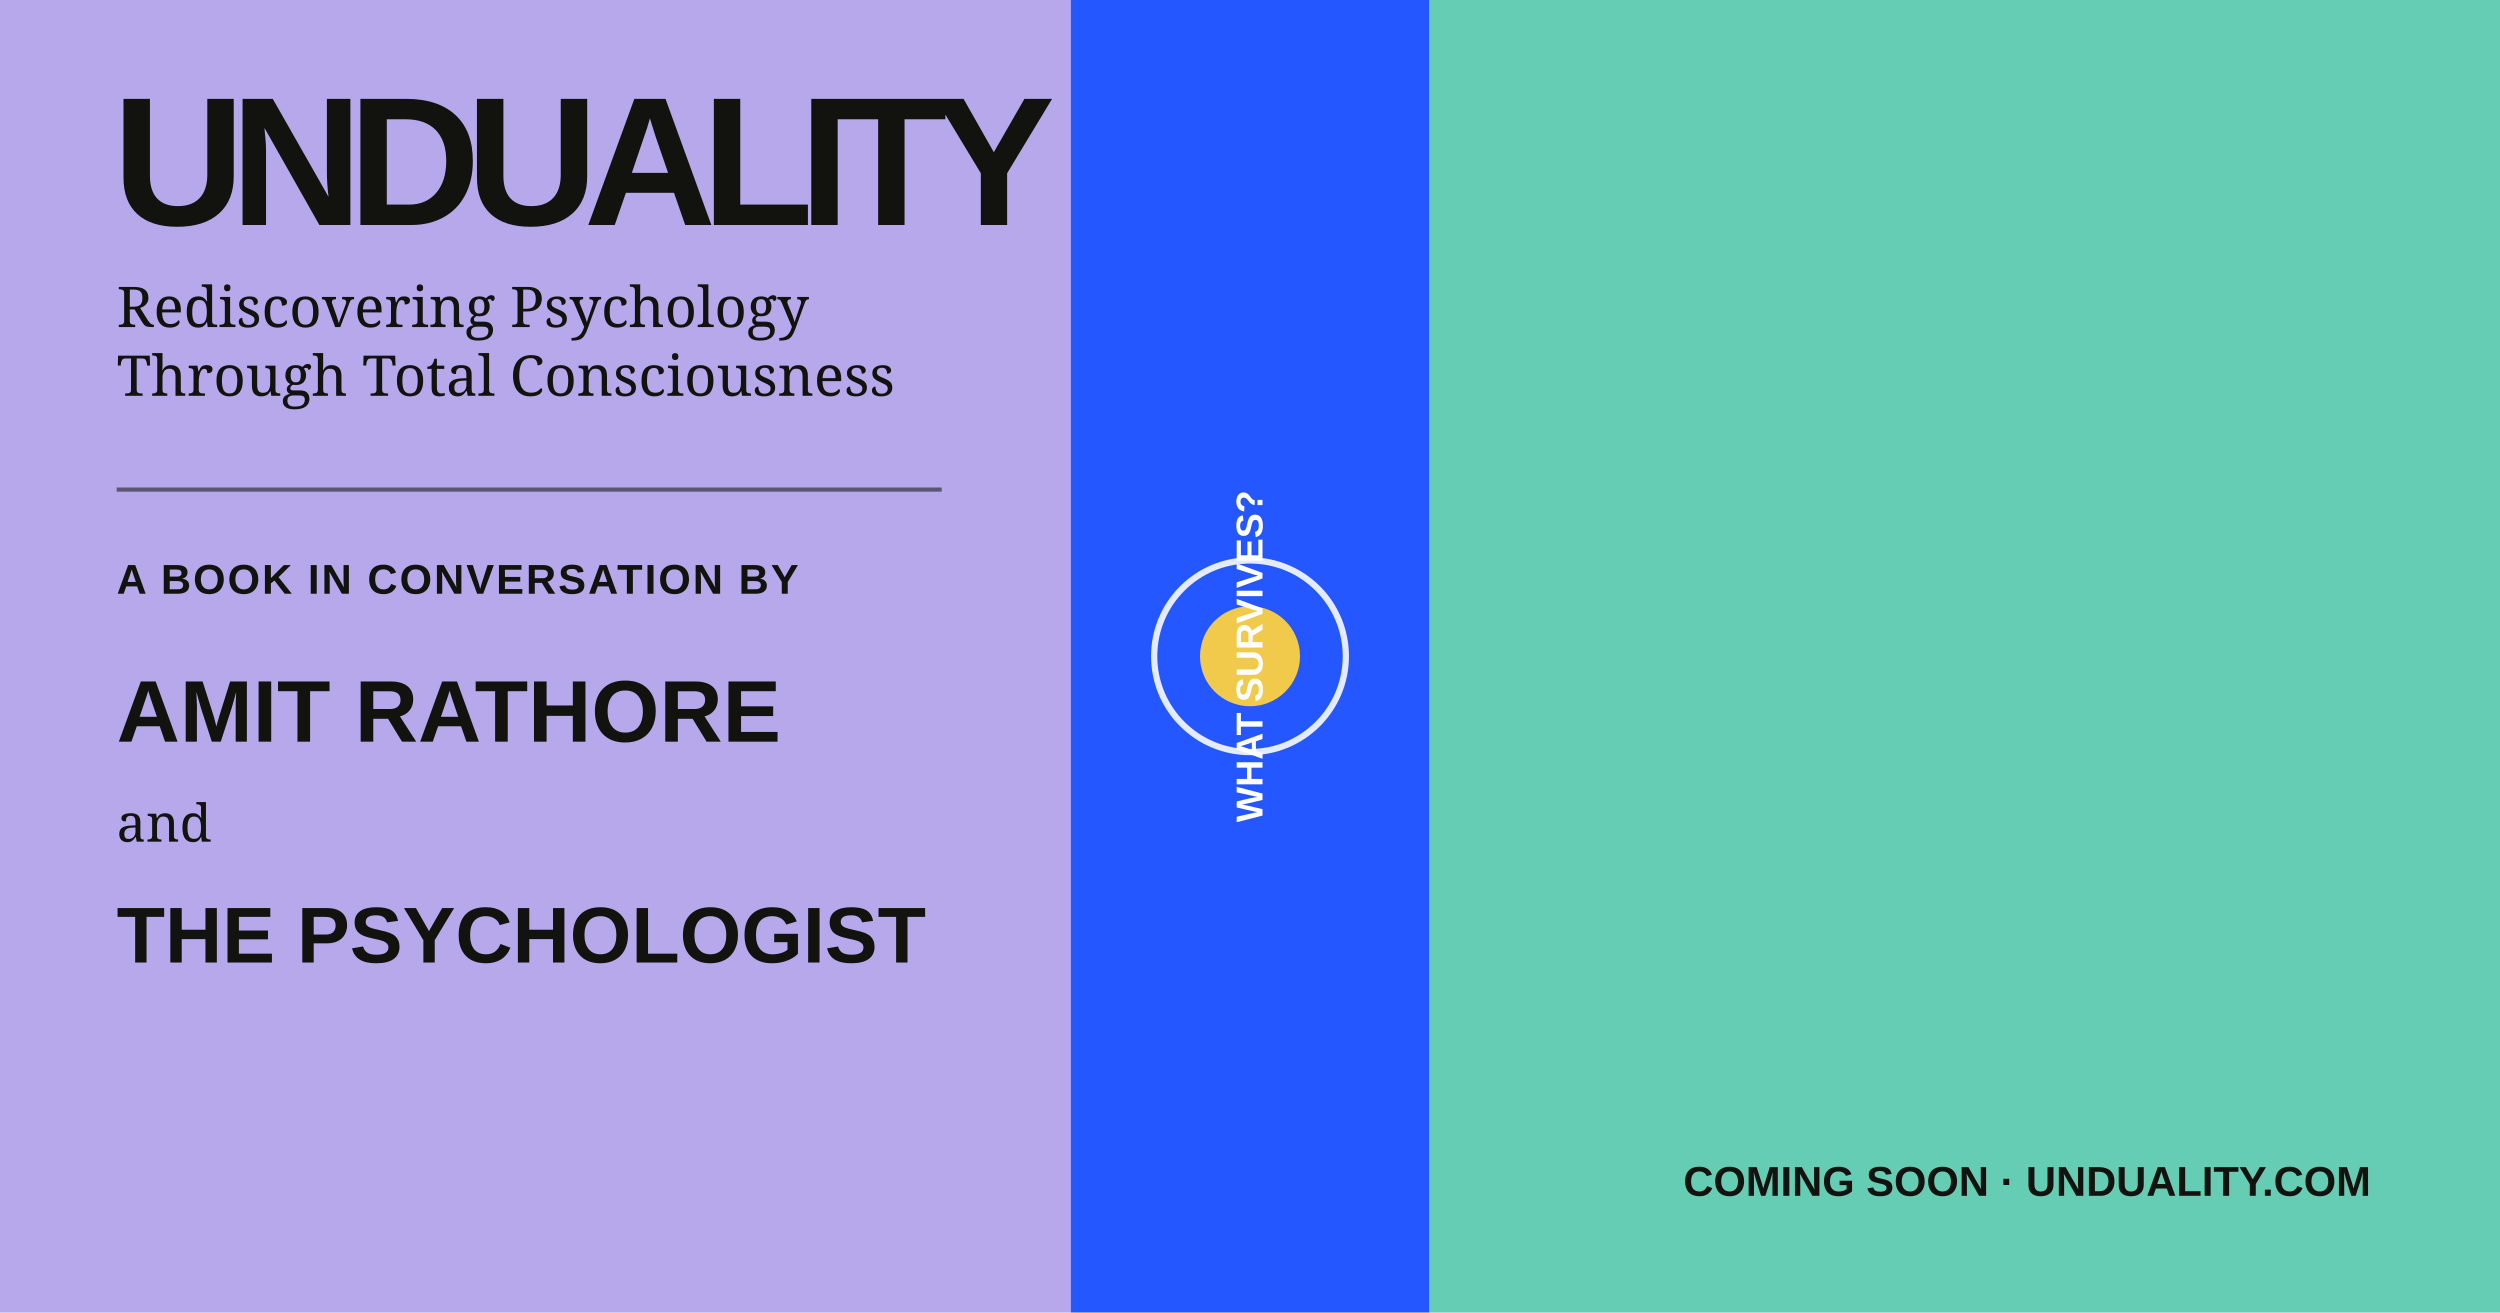
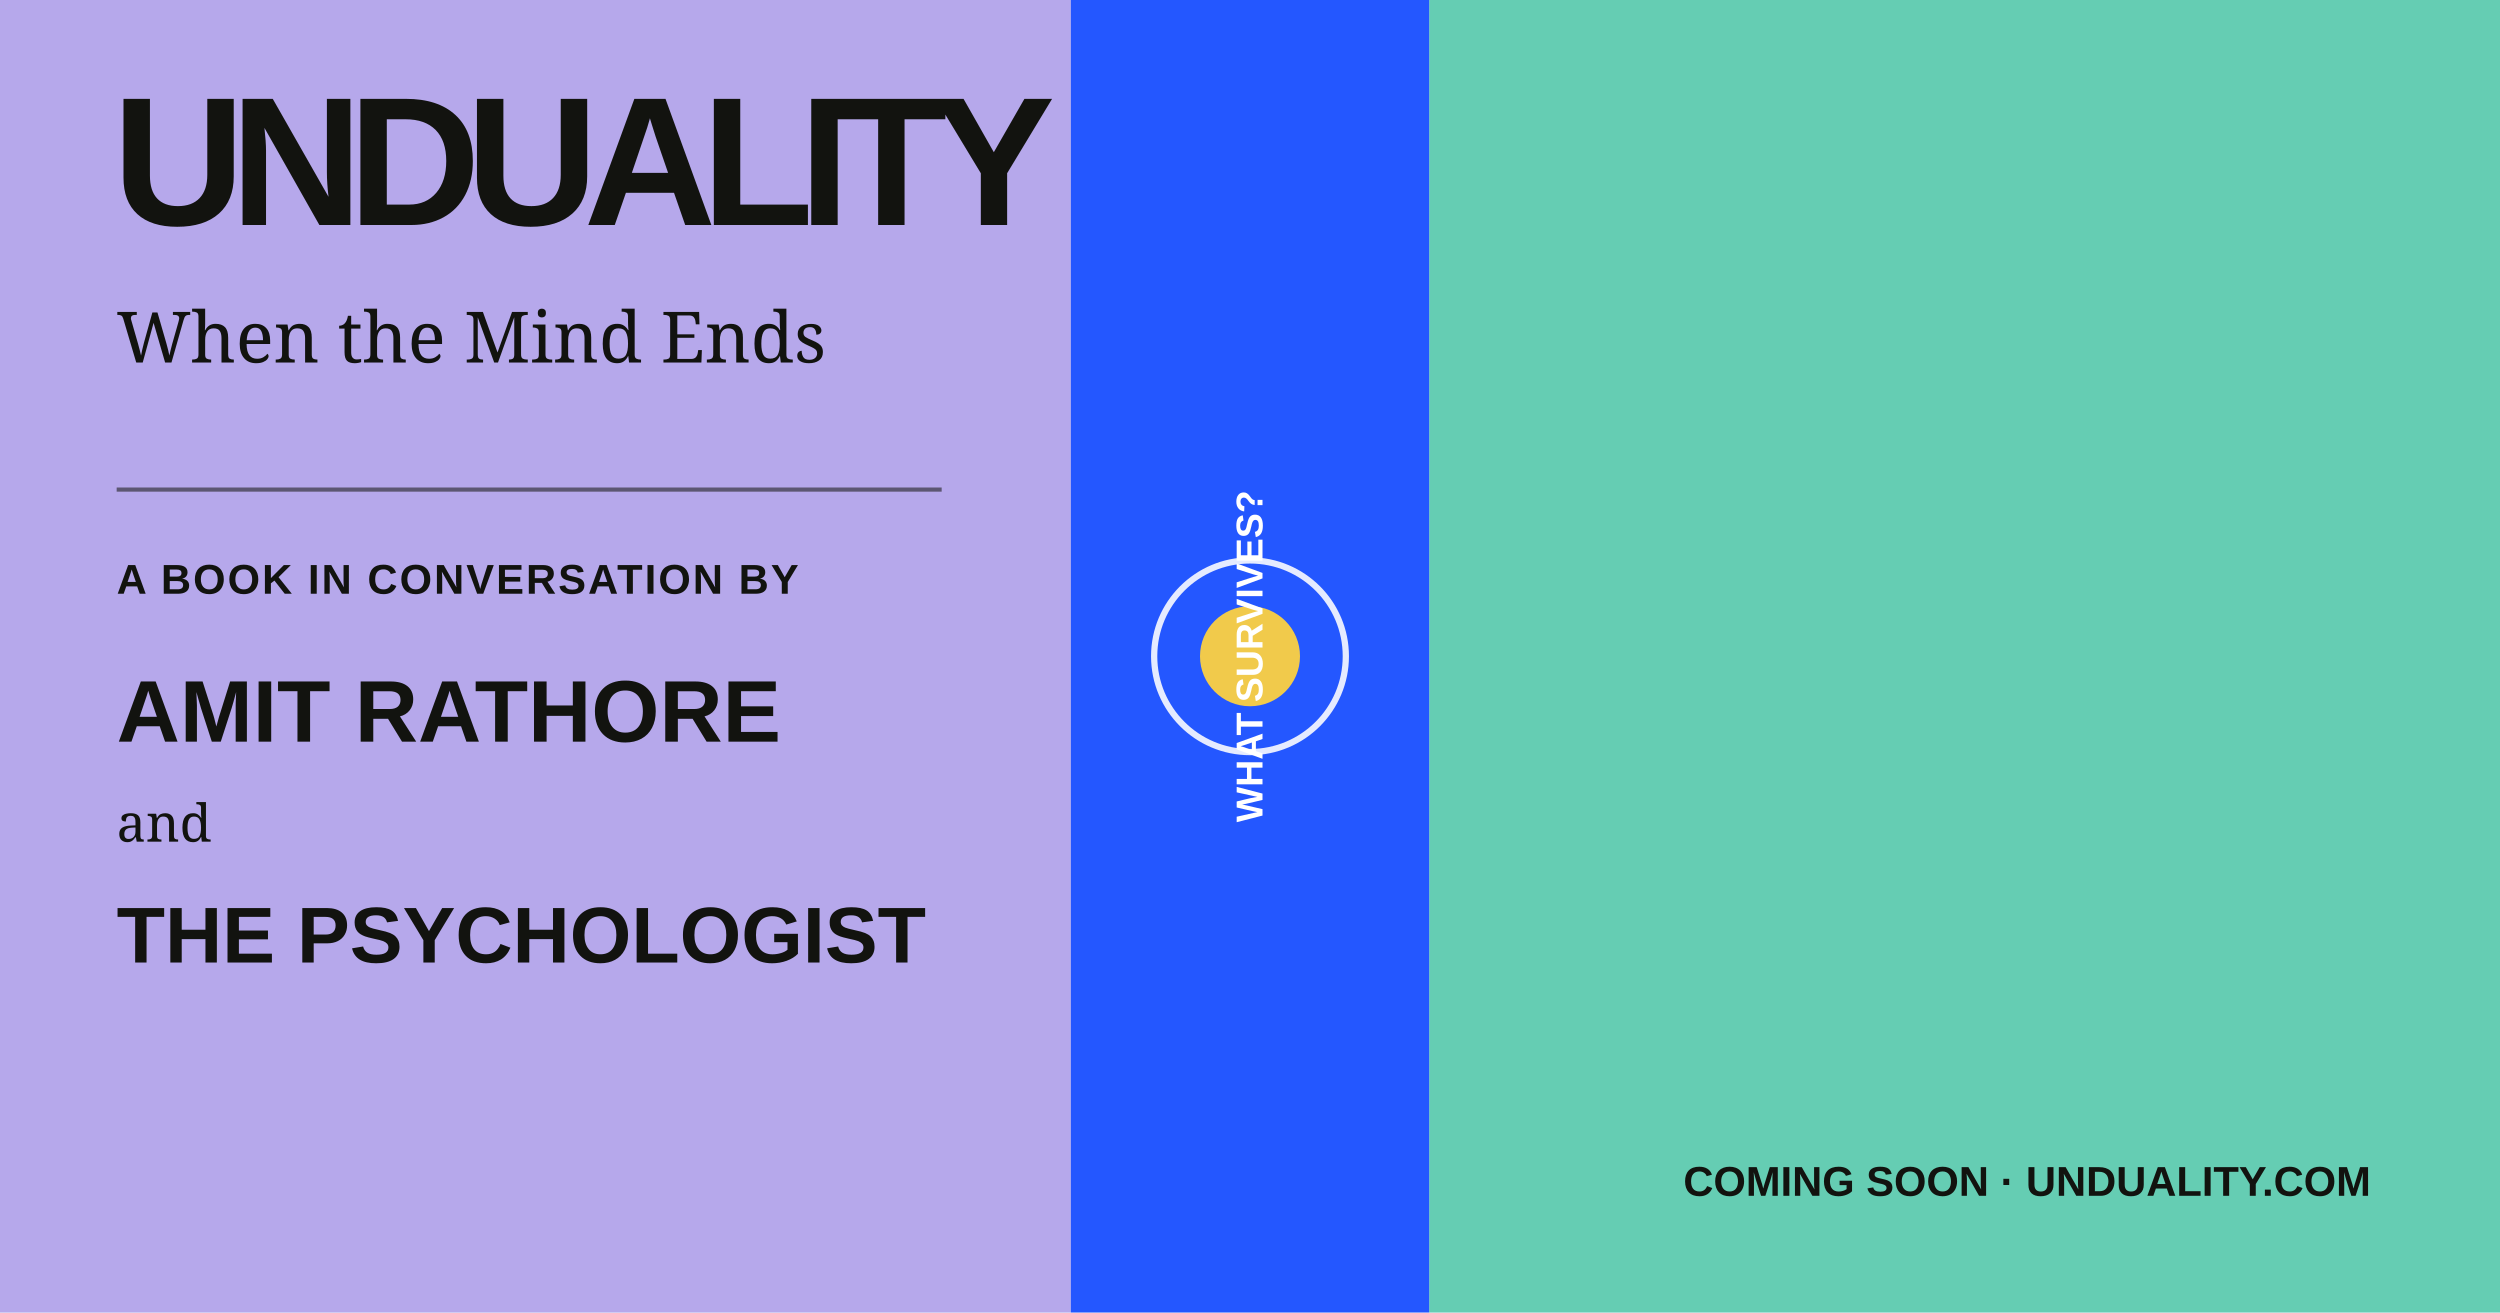
<svg xmlns="http://www.w3.org/2000/svg" width="1200" height="630" viewBox="0 0 1200 630" role="img" aria-labelledby="title desc">
  <rect width="1200" height="630" fill="#eaf1ff" />
  <rect x="0" y="0" width="514" height="630" fill="#b6a8eb" />
  <rect x="686" y="0" width="514" height="630" fill="#65cdb3" />
  <rect x="514" y="0" width="172" height="630" fill="#2457ff" />
  <circle cx="600" cy="315" r="24" fill="#f1ca4b" />
  <circle cx="600" cy="315" r="46" fill="none" stroke="#ffffff" stroke-width="3" opacity=".88" />
  <g fill="#12130f" font-family="Arial Black, Arial, sans-serif" font-weight="900" letter-spacing="-7">
    <text x="54" y="108" font-size="88">UNDUALITY</text>
  </g>
-   <text x="56" y="157" fill="#12130f" font-family="Georgia, serif" font-size="27">Rediscovering Psychology</text>
-   <text x="56" y="190" fill="#12130f" font-family="Georgia, serif" font-size="27">Through Total Consciousness</text>
+   <text x="56" y="174" fill="#12130f" font-family="Georgia, serif" font-size="34">When the Mind Ends</text>
  <line x1="56" y1="235" x2="452" y2="235" stroke="#12130f" stroke-width="2" opacity=".55" />
  <text x="56" y="285" fill="#12130f" font-family="Arial, sans-serif" font-size="20" font-weight="700" letter-spacing="1">A BOOK IN CONVERSATION BY</text>
  <text x="56" y="356" fill="#12130f" font-family="Arial Black, Arial, sans-serif" font-size="42" font-weight="900">AMIT RATHORE</text>
  <text x="56" y="404" fill="#12130f" font-family="Georgia, serif" font-size="25">and</text>
  <text x="56" y="462" fill="#12130f" font-family="Arial Black, Arial, sans-serif" font-size="38" font-weight="900">THE PSYCHOLOGIST</text>
  <text x="600" y="321" fill="#ffffff" font-family="Arial, sans-serif" font-size="18" font-weight="700" text-anchor="middle" transform="rotate(-90 600 315)">WHAT SURVIVES?</text>
  <text x="1138" y="574" fill="#12130f" font-family="Arial, sans-serif" font-size="20" font-weight="700" text-anchor="end">COMING SOON · UNDUALITY.COM</text>
</svg>
